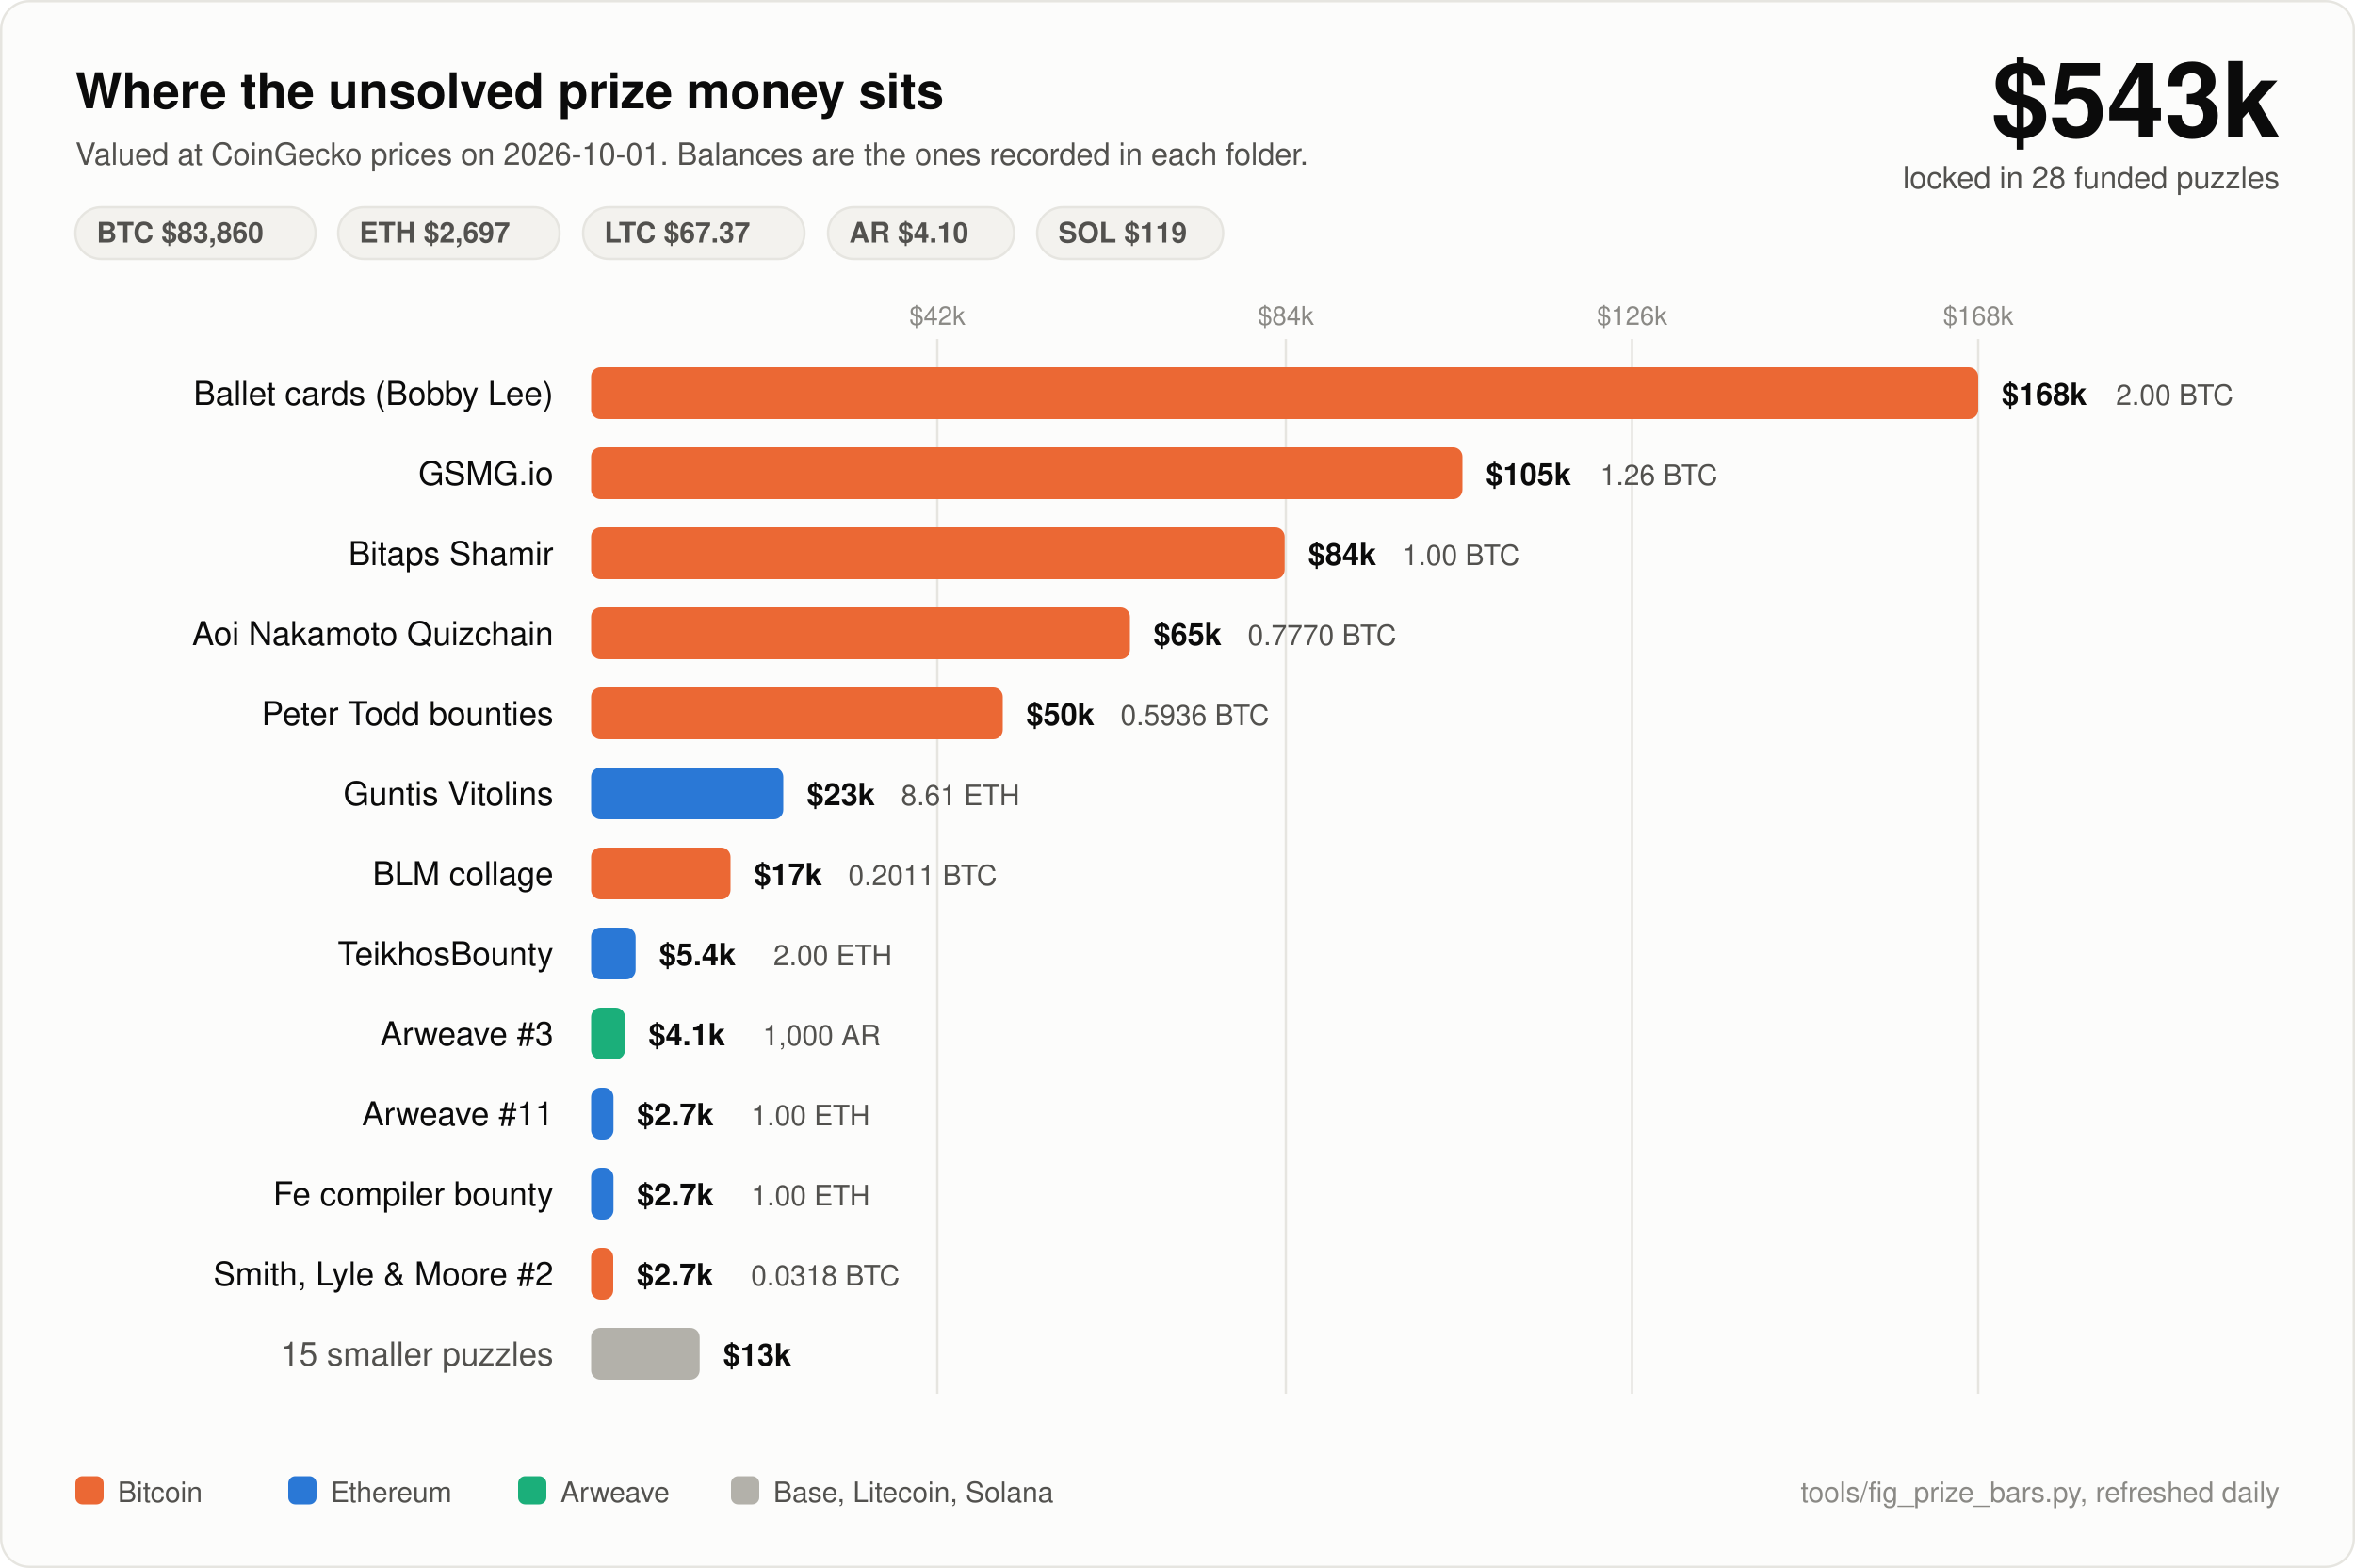
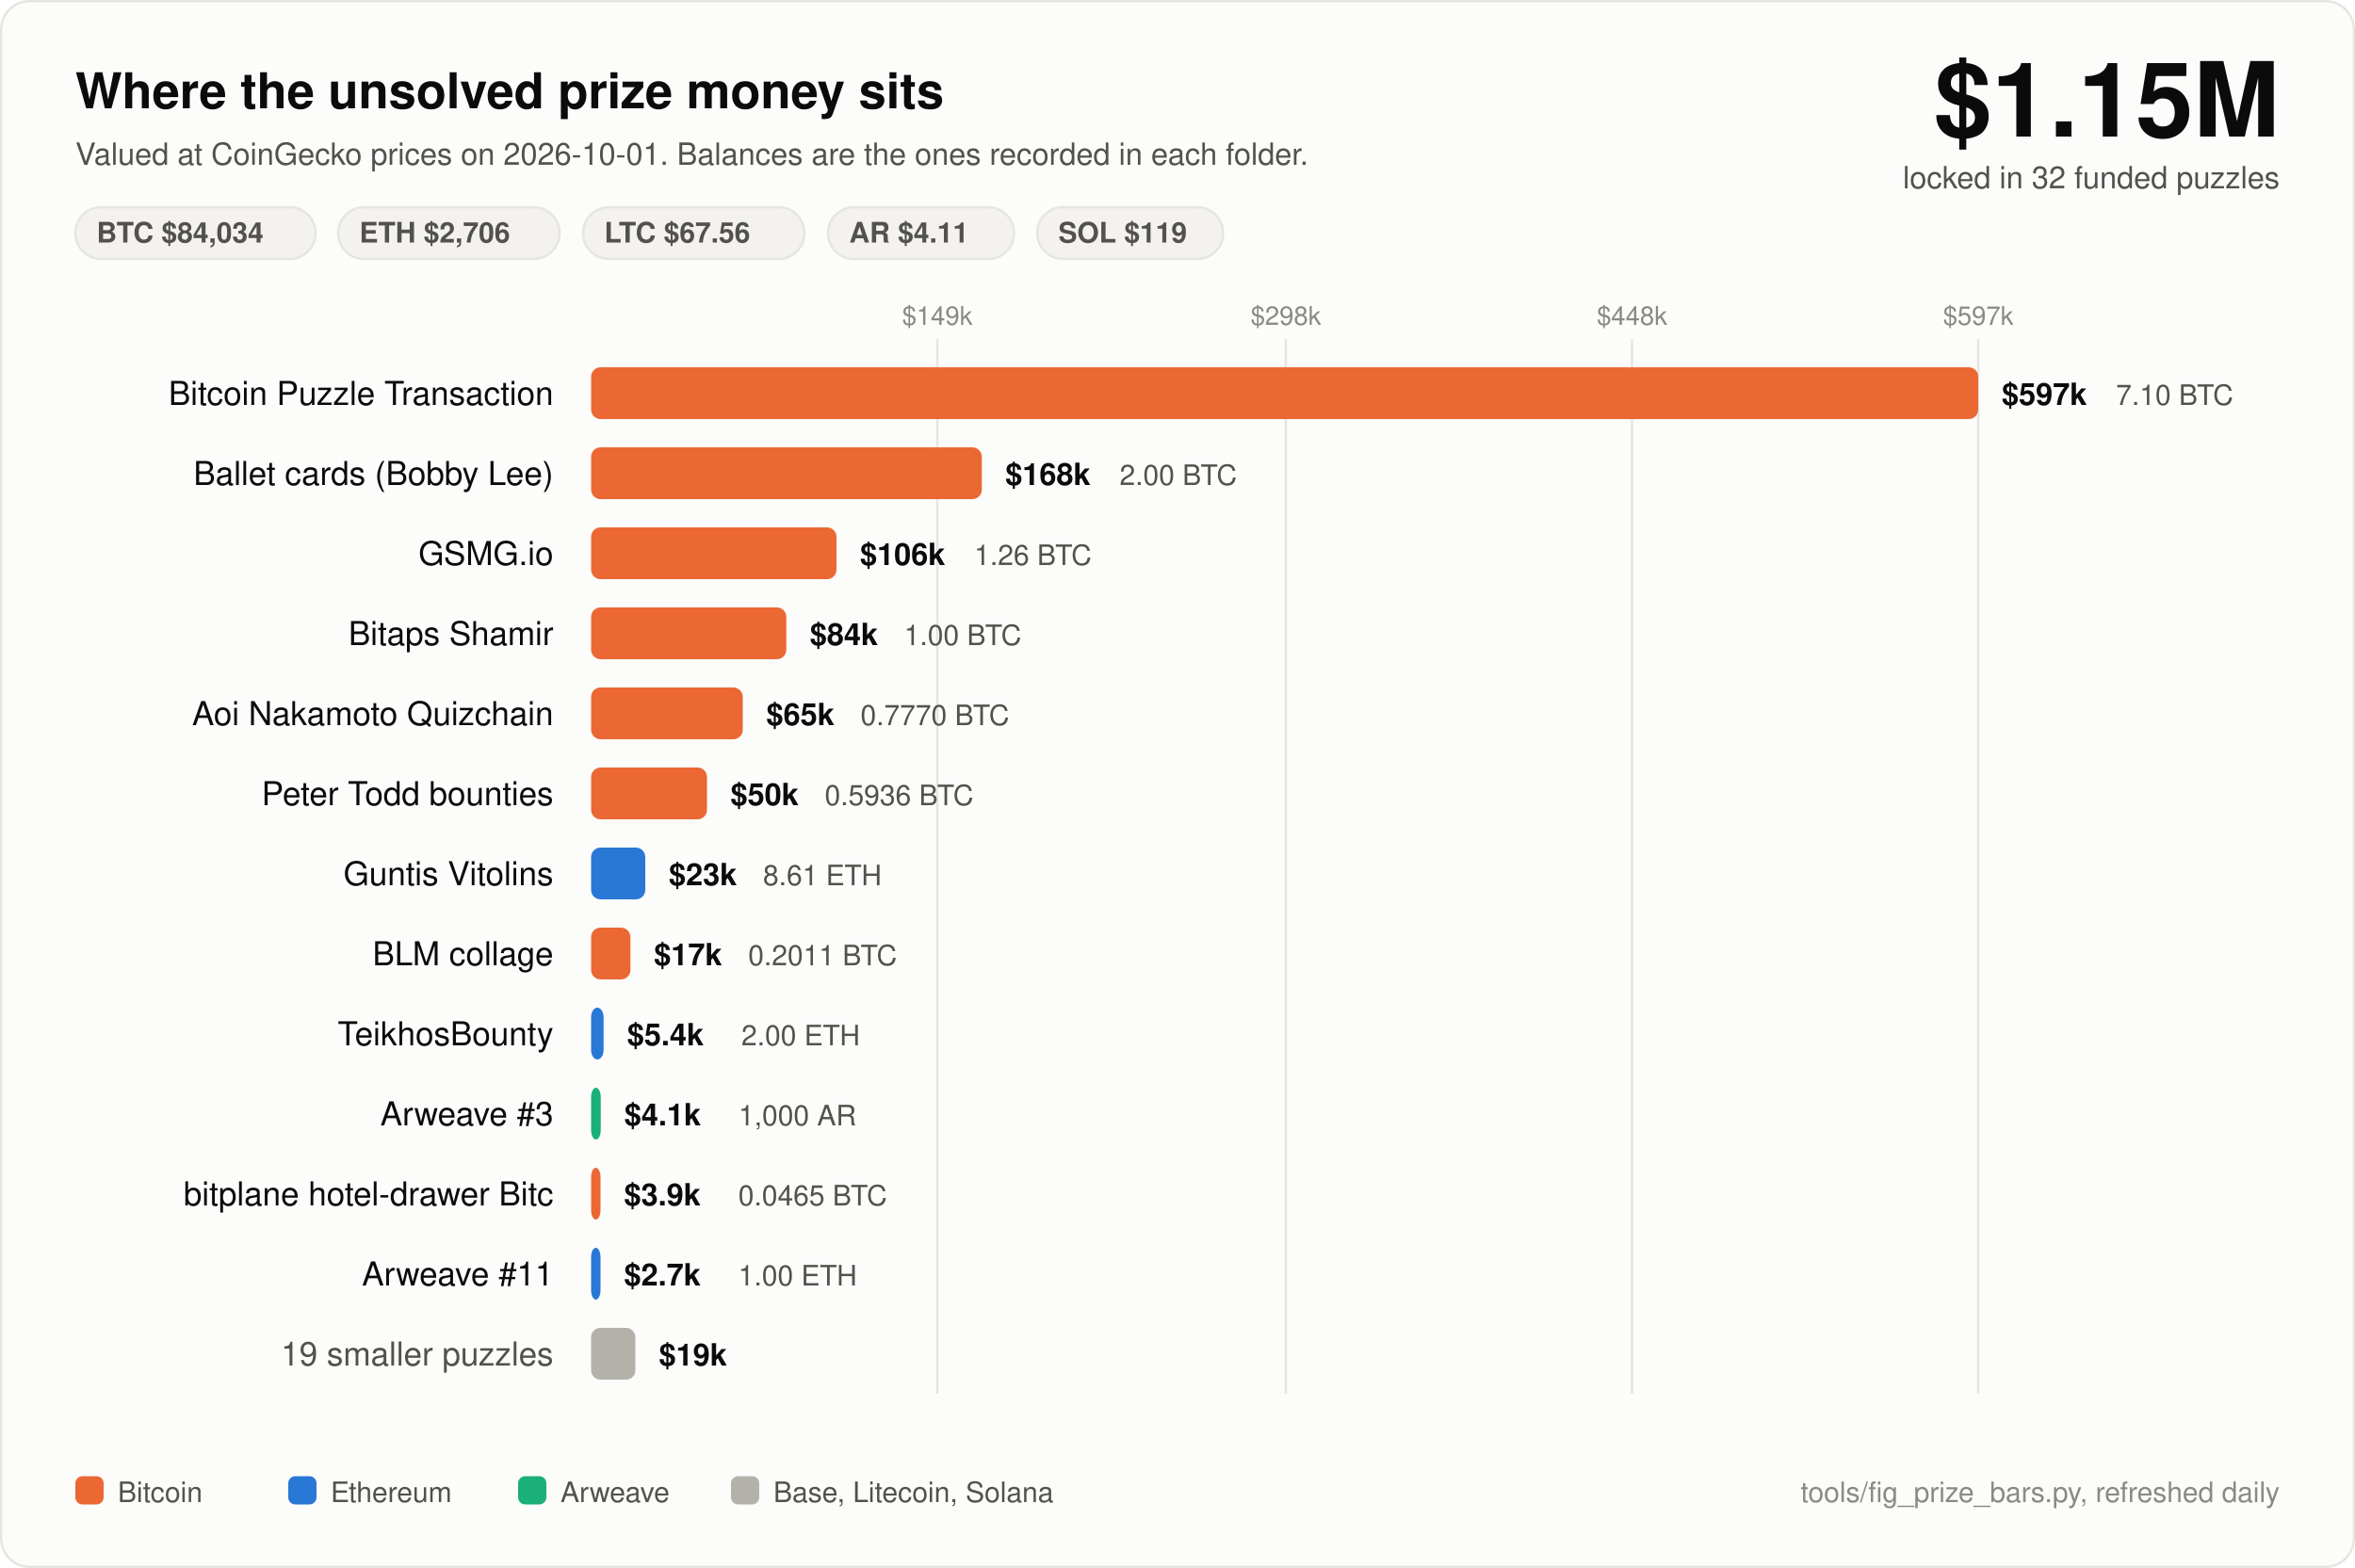
<svg xmlns="http://www.w3.org/2000/svg" width="1000" height="666" viewBox="0 0 1000 666" font-family="ui-sans-serif, -apple-system, Segoe UI, Helvetica, Arial, sans-serif">
  <rect x="0.5" y="0.5" width="999" height="665" rx="12" fill="#fcfcfb" stroke="#e6e5e0" />
  <text x="32" y="46" fill="#0b0b0b" font-size="21" font-weight="700">Where the unsolved prize money sits</text>
  <text x="32" y="70" fill="#52514e" font-size="13">Valued at CoinGecko prices on 2026-10-01. Balances are the ones recorded in each folder.</text>
-   <text x="968" y="58" fill="#0b0b0b" font-size="44" font-weight="700" text-anchor="end">$543k</text>
-   <text x="968" y="80" fill="#52514e" font-size="13" text-anchor="end">locked in 28 funded puzzles</text>
+   <text x="968" y="58" fill="#0b0b0b" font-size="44" font-weight="700" text-anchor="end">$1.15M</text>
+   <text x="968" y="80" fill="#52514e" font-size="13" text-anchor="end">locked in 32 funded puzzles</text>
  <rect x="32" y="88" width="102" height="22" rx="11" fill="#f3f2ee" stroke="#e6e5e0" />
-   <text x="41" y="103" fill="#52514e" font-size="12" font-weight="600">BTC $83,860</text>
+   <text x="41" y="103" fill="#52514e" font-size="12" font-weight="600">BTC $84,034</text>
  <rect x="143.6" y="88" width="94" height="22" rx="11" fill="#f3f2ee" stroke="#e6e5e0" />
-   <text x="152.6" y="103" fill="#52514e" font-size="12" font-weight="600">ETH $2,697</text>
+   <text x="152.6" y="103" fill="#52514e" font-size="12" font-weight="600">ETH $2,706</text>
  <rect x="247.6" y="88" width="94" height="22" rx="11" fill="#f3f2ee" stroke="#e6e5e0" />
-   <text x="256.6" y="103" fill="#52514e" font-size="12" font-weight="600">LTC $67.37</text>
+   <text x="256.6" y="103" fill="#52514e" font-size="12" font-weight="600">LTC $67.56</text>
  <rect x="351.6" y="88" width="79" height="22" rx="11" fill="#f3f2ee" stroke="#e6e5e0" />
-   <text x="360.6" y="103" fill="#52514e" font-size="12" font-weight="600">AR $4.10</text>
+   <text x="360.6" y="103" fill="#52514e" font-size="12" font-weight="600">AR $4.11</text>
  <rect x="440.4" y="88" width="79" height="22" rx="11" fill="#f3f2ee" stroke="#e6e5e0" />
  <text x="449.4" y="103" fill="#52514e" font-size="12" font-weight="600">SOL $119</text>
  <line x1="398" y1="144" x2="398" y2="592" stroke="#e6e5e0" stroke-width="1" />
-   <text x="398" y="138" fill="#8a8985" font-size="11" text-anchor="middle">$42k</text>
+   <text x="398" y="138" fill="#8a8985" font-size="11" text-anchor="middle">$149k</text>
  <line x1="546" y1="144" x2="546" y2="592" stroke="#e6e5e0" stroke-width="1" />
-   <text x="546" y="138" fill="#8a8985" font-size="11" text-anchor="middle">$84k</text>
+   <text x="546" y="138" fill="#8a8985" font-size="11" text-anchor="middle">$298k</text>
  <line x1="693" y1="144" x2="693" y2="592" stroke="#e6e5e0" stroke-width="1" />
-   <text x="693" y="138" fill="#8a8985" font-size="11" text-anchor="middle">$126k</text>
+   <text x="693" y="138" fill="#8a8985" font-size="11" text-anchor="middle">$448k</text>
  <line x1="840" y1="144" x2="840" y2="592" stroke="#e6e5e0" stroke-width="1" />
-   <text x="840" y="138" fill="#8a8985" font-size="11" text-anchor="middle">$168k</text>
-   <text x="235" y="172" fill="#0b0b0b" font-size="14" text-anchor="end">Ballet cards (Bobby Lee)</text>
+   <text x="840" y="138" fill="#8a8985" font-size="11" text-anchor="middle">$597k</text>
+   <text x="235" y="172" fill="#0b0b0b" font-size="14" text-anchor="end">Bitcoin Puzzle Transaction</text>
  <rect x="251" y="156" width="589.0" height="22" rx="4" fill="#eb6834" />
-   <text x="850.0" y="172" fill="#0b0b0b" font-size="13" font-weight="600">$168k</text>
-   <text x="898.5" y="172" fill="#52514e" font-size="12">2.00 BTC</text>
-   <text x="235" y="206" fill="#0b0b0b" font-size="14" text-anchor="end">GSMG.io</text>
-   <rect x="251" y="190" width="370.0" height="22" rx="4" fill="#eb6834" />
-   <text x="631.0" y="206" fill="#0b0b0b" font-size="13" font-weight="600">$105k</text>
-   <text x="679.5" y="206" fill="#52514e" font-size="12">1.26 BTC</text>
-   <text x="235" y="240" fill="#0b0b0b" font-size="14" text-anchor="end">Bitaps Shamir</text>
-   <rect x="251" y="224" width="294.5" height="22" rx="4" fill="#eb6834" />
-   <text x="555.5" y="240" fill="#0b0b0b" font-size="13" font-weight="600">$84k</text>
-   <text x="595.5" y="240" fill="#52514e" font-size="12">1.00 BTC</text>
-   <text x="235" y="274" fill="#0b0b0b" font-size="14" text-anchor="end">Aoi Nakamoto Quizchain</text>
-   <rect x="251" y="258" width="228.8" height="22" rx="4" fill="#eb6834" />
-   <text x="489.8" y="274" fill="#0b0b0b" font-size="13" font-weight="600">$65k</text>
-   <text x="529.8" y="274" fill="#52514e" font-size="12">0.7770 BTC</text>
-   <text x="235" y="308" fill="#0b0b0b" font-size="14" text-anchor="end">Peter Todd bounties</text>
-   <rect x="251" y="292" width="174.8" height="22" rx="4" fill="#eb6834" />
-   <text x="435.8" y="308" fill="#0b0b0b" font-size="13" font-weight="600">$50k</text>
-   <text x="475.8" y="308" fill="#52514e" font-size="12">0.5936 BTC</text>
-   <text x="235" y="342" fill="#0b0b0b" font-size="14" text-anchor="end">Guntis Vitolins</text>
-   <rect x="251" y="326" width="81.6" height="22" rx="4" fill="#2a78d6" />
-   <text x="342.6" y="342" fill="#0b0b0b" font-size="13" font-weight="600">$23k</text>
-   <text x="382.6" y="342" fill="#52514e" font-size="12">8.61 ETH</text>
-   <text x="235" y="376" fill="#0b0b0b" font-size="14" text-anchor="end">BLM collage</text>
-   <rect x="251" y="360" width="59.2" height="22" rx="4" fill="#eb6834" />
-   <text x="320.2" y="376" fill="#0b0b0b" font-size="13" font-weight="600">$17k</text>
-   <text x="360.2" y="376" fill="#52514e" font-size="12">0.2011 BTC</text>
-   <text x="235" y="410" fill="#0b0b0b" font-size="14" text-anchor="end">TeikhosBounty</text>
-   <rect x="251" y="394" width="18.9" height="22" rx="4" fill="#2a78d6" />
-   <text x="279.9" y="410" fill="#0b0b0b" font-size="13" font-weight="600">$5.4k</text>
-   <text x="328.4" y="410" fill="#52514e" font-size="12">2.00 ETH</text>
-   <text x="235" y="444" fill="#0b0b0b" font-size="14" text-anchor="end">Arweave #3</text>
-   <rect x="251" y="428" width="14.4" height="22" rx="4" fill="#1baf7a" />
-   <text x="275.4" y="444" fill="#0b0b0b" font-size="13" font-weight="600">$4.1k</text>
-   <text x="323.9" y="444" fill="#52514e" font-size="12">1,000 AR</text>
-   <text x="235" y="478" fill="#0b0b0b" font-size="14" text-anchor="end">Arweave #11</text>
-   <rect x="251" y="462" width="9.5" height="22" rx="4" fill="#2a78d6" />
-   <text x="270.5" y="478" fill="#0b0b0b" font-size="13" font-weight="600">$2.7k</text>
-   <text x="319.0" y="478" fill="#52514e" font-size="12">1.00 ETH</text>
-   <text x="235" y="512" fill="#0b0b0b" font-size="14" text-anchor="end">Fe compiler bounty</text>
-   <rect x="251" y="496" width="9.5" height="22" rx="4" fill="#2a78d6" />
-   <text x="270.5" y="512" fill="#0b0b0b" font-size="13" font-weight="600">$2.7k</text>
-   <text x="319.0" y="512" fill="#52514e" font-size="12">1.00 ETH</text>
-   <text x="235" y="546" fill="#0b0b0b" font-size="14" text-anchor="end">Smith, Lyle &amp; Moore #2</text>
-   <rect x="251" y="530" width="9.4" height="22" rx="4" fill="#eb6834" />
-   <text x="270.4" y="546" fill="#0b0b0b" font-size="13" font-weight="600">$2.7k</text>
-   <text x="318.9" y="546" fill="#52514e" font-size="12">0.0318 BTC</text>
-   <text x="235" y="580" fill="#52514e" font-size="14" text-anchor="end">15 smaller puzzles</text>
-   <rect x="251" y="564" width="46.1" height="22" rx="4" fill="#b3b1aa" />
-   <text x="307.1" y="580" fill="#0b0b0b" font-size="13" font-weight="600">$13k</text>
+   <text x="850.0" y="172" fill="#0b0b0b" font-size="13" font-weight="600">$597k</text>
+   <text x="898.5" y="172" fill="#52514e" font-size="12">7.10 BTC</text>
+   <text x="235" y="206" fill="#0b0b0b" font-size="14" text-anchor="end">Ballet cards (Bobby Lee)</text>
+   <rect x="251" y="190" width="165.9" height="22" rx="4" fill="#eb6834" />
+   <text x="426.9" y="206" fill="#0b0b0b" font-size="13" font-weight="600">$168k</text>
+   <text x="475.4" y="206" fill="#52514e" font-size="12">2.00 BTC</text>
+   <text x="235" y="240" fill="#0b0b0b" font-size="14" text-anchor="end">GSMG.io</text>
+   <rect x="251" y="224" width="104.2" height="22" rx="4" fill="#eb6834" />
+   <text x="365.2" y="240" fill="#0b0b0b" font-size="13" font-weight="600">$106k</text>
+   <text x="413.7" y="240" fill="#52514e" font-size="12">1.26 BTC</text>
+   <text x="235" y="274" fill="#0b0b0b" font-size="14" text-anchor="end">Bitaps Shamir</text>
+   <rect x="251" y="258" width="82.9" height="22" rx="4" fill="#eb6834" />
+   <text x="343.9" y="274" fill="#0b0b0b" font-size="13" font-weight="600">$84k</text>
+   <text x="383.9" y="274" fill="#52514e" font-size="12">1.00 BTC</text>
+   <text x="235" y="308" fill="#0b0b0b" font-size="14" text-anchor="end">Aoi Nakamoto Quizchain</text>
+   <rect x="251" y="292" width="64.4" height="22" rx="4" fill="#eb6834" />
+   <text x="325.4" y="308" fill="#0b0b0b" font-size="13" font-weight="600">$65k</text>
+   <text x="365.4" y="308" fill="#52514e" font-size="12">0.7770 BTC</text>
+   <text x="235" y="342" fill="#0b0b0b" font-size="14" text-anchor="end">Peter Todd bounties</text>
+   <rect x="251" y="326" width="49.2" height="22" rx="4" fill="#eb6834" />
+   <text x="310.2" y="342" fill="#0b0b0b" font-size="13" font-weight="600">$50k</text>
+   <text x="350.2" y="342" fill="#52514e" font-size="12">0.5936 BTC</text>
+   <text x="235" y="376" fill="#0b0b0b" font-size="14" text-anchor="end">Guntis Vitolins</text>
+   <rect x="251" y="360" width="23.0" height="22" rx="4" fill="#2a78d6" />
+   <text x="284.0" y="376" fill="#0b0b0b" font-size="13" font-weight="600">$23k</text>
+   <text x="324.0" y="376" fill="#52514e" font-size="12">8.61 ETH</text>
+   <text x="235" y="410" fill="#0b0b0b" font-size="14" text-anchor="end">BLM collage</text>
+   <rect x="251" y="394" width="16.7" height="22" rx="4" fill="#eb6834" />
+   <text x="277.7" y="410" fill="#0b0b0b" font-size="13" font-weight="600">$17k</text>
+   <text x="317.7" y="410" fill="#52514e" font-size="12">0.2011 BTC</text>
+   <text x="235" y="444" fill="#0b0b0b" font-size="14" text-anchor="end">TeikhosBounty</text>
+   <rect x="251" y="428" width="5.3" height="22" rx="4" fill="#2a78d6" />
+   <text x="266.3" y="444" fill="#0b0b0b" font-size="13" font-weight="600">$5.4k</text>
+   <text x="314.8" y="444" fill="#52514e" font-size="12">2.00 ETH</text>
+   <text x="235" y="478" fill="#0b0b0b" font-size="14" text-anchor="end">Arweave #3</text>
+   <rect x="251" y="462" width="4.1" height="22" rx="4" fill="#1baf7a" />
+   <text x="265.1" y="478" fill="#0b0b0b" font-size="13" font-weight="600">$4.1k</text>
+   <text x="313.6" y="478" fill="#52514e" font-size="12">1,000 AR</text>
+   <text x="235" y="512" fill="#0b0b0b" font-size="14" text-anchor="end">bitplane hotel-drawer Bitc</text>
+   <rect x="251" y="496" width="4.0" height="22" rx="4" fill="#eb6834" />
+   <text x="265.0" y="512" fill="#0b0b0b" font-size="13" font-weight="600">$3.9k</text>
+   <text x="313.5" y="512" fill="#52514e" font-size="12">0.0465 BTC</text>
+   <text x="235" y="546" fill="#0b0b0b" font-size="14" text-anchor="end">Arweave #11</text>
+   <rect x="251" y="530" width="4.0" height="22" rx="4" fill="#2a78d6" />
+   <text x="265.0" y="546" fill="#0b0b0b" font-size="13" font-weight="600">$2.7k</text>
+   <text x="313.5" y="546" fill="#52514e" font-size="12">1.00 ETH</text>
+   <text x="235" y="580" fill="#52514e" font-size="14" text-anchor="end">19 smaller puzzles</text>
+   <rect x="251" y="564" width="18.8" height="22" rx="4" fill="#b3b1aa" />
+   <text x="279.8" y="580" fill="#0b0b0b" font-size="13" font-weight="600">$19k</text>
  <rect x="32" y="627" width="12" height="12" rx="3" fill="#eb6834" />
  <text x="50" y="638" fill="#52514e" font-size="12">Bitcoin</text>
  <rect x="122.4" y="627" width="12" height="12" rx="3" fill="#2a78d6" />
  <text x="140.4" y="638" fill="#52514e" font-size="12">Ethereum</text>
  <rect x="220.0" y="627" width="12" height="12" rx="3" fill="#1baf7a" />
  <text x="238.0" y="638" fill="#52514e" font-size="12">Arweave</text>
  <rect x="310.4" y="627" width="12" height="12" rx="3" fill="#b3b1aa" />
  <text x="328.4" y="638" fill="#52514e" font-size="12">Base, Litecoin, Solana</text>
  <text x="968" y="638" fill="#8a8985" font-size="12" text-anchor="end">tools/fig_prize_bars.py, refreshed daily</text>
</svg>
